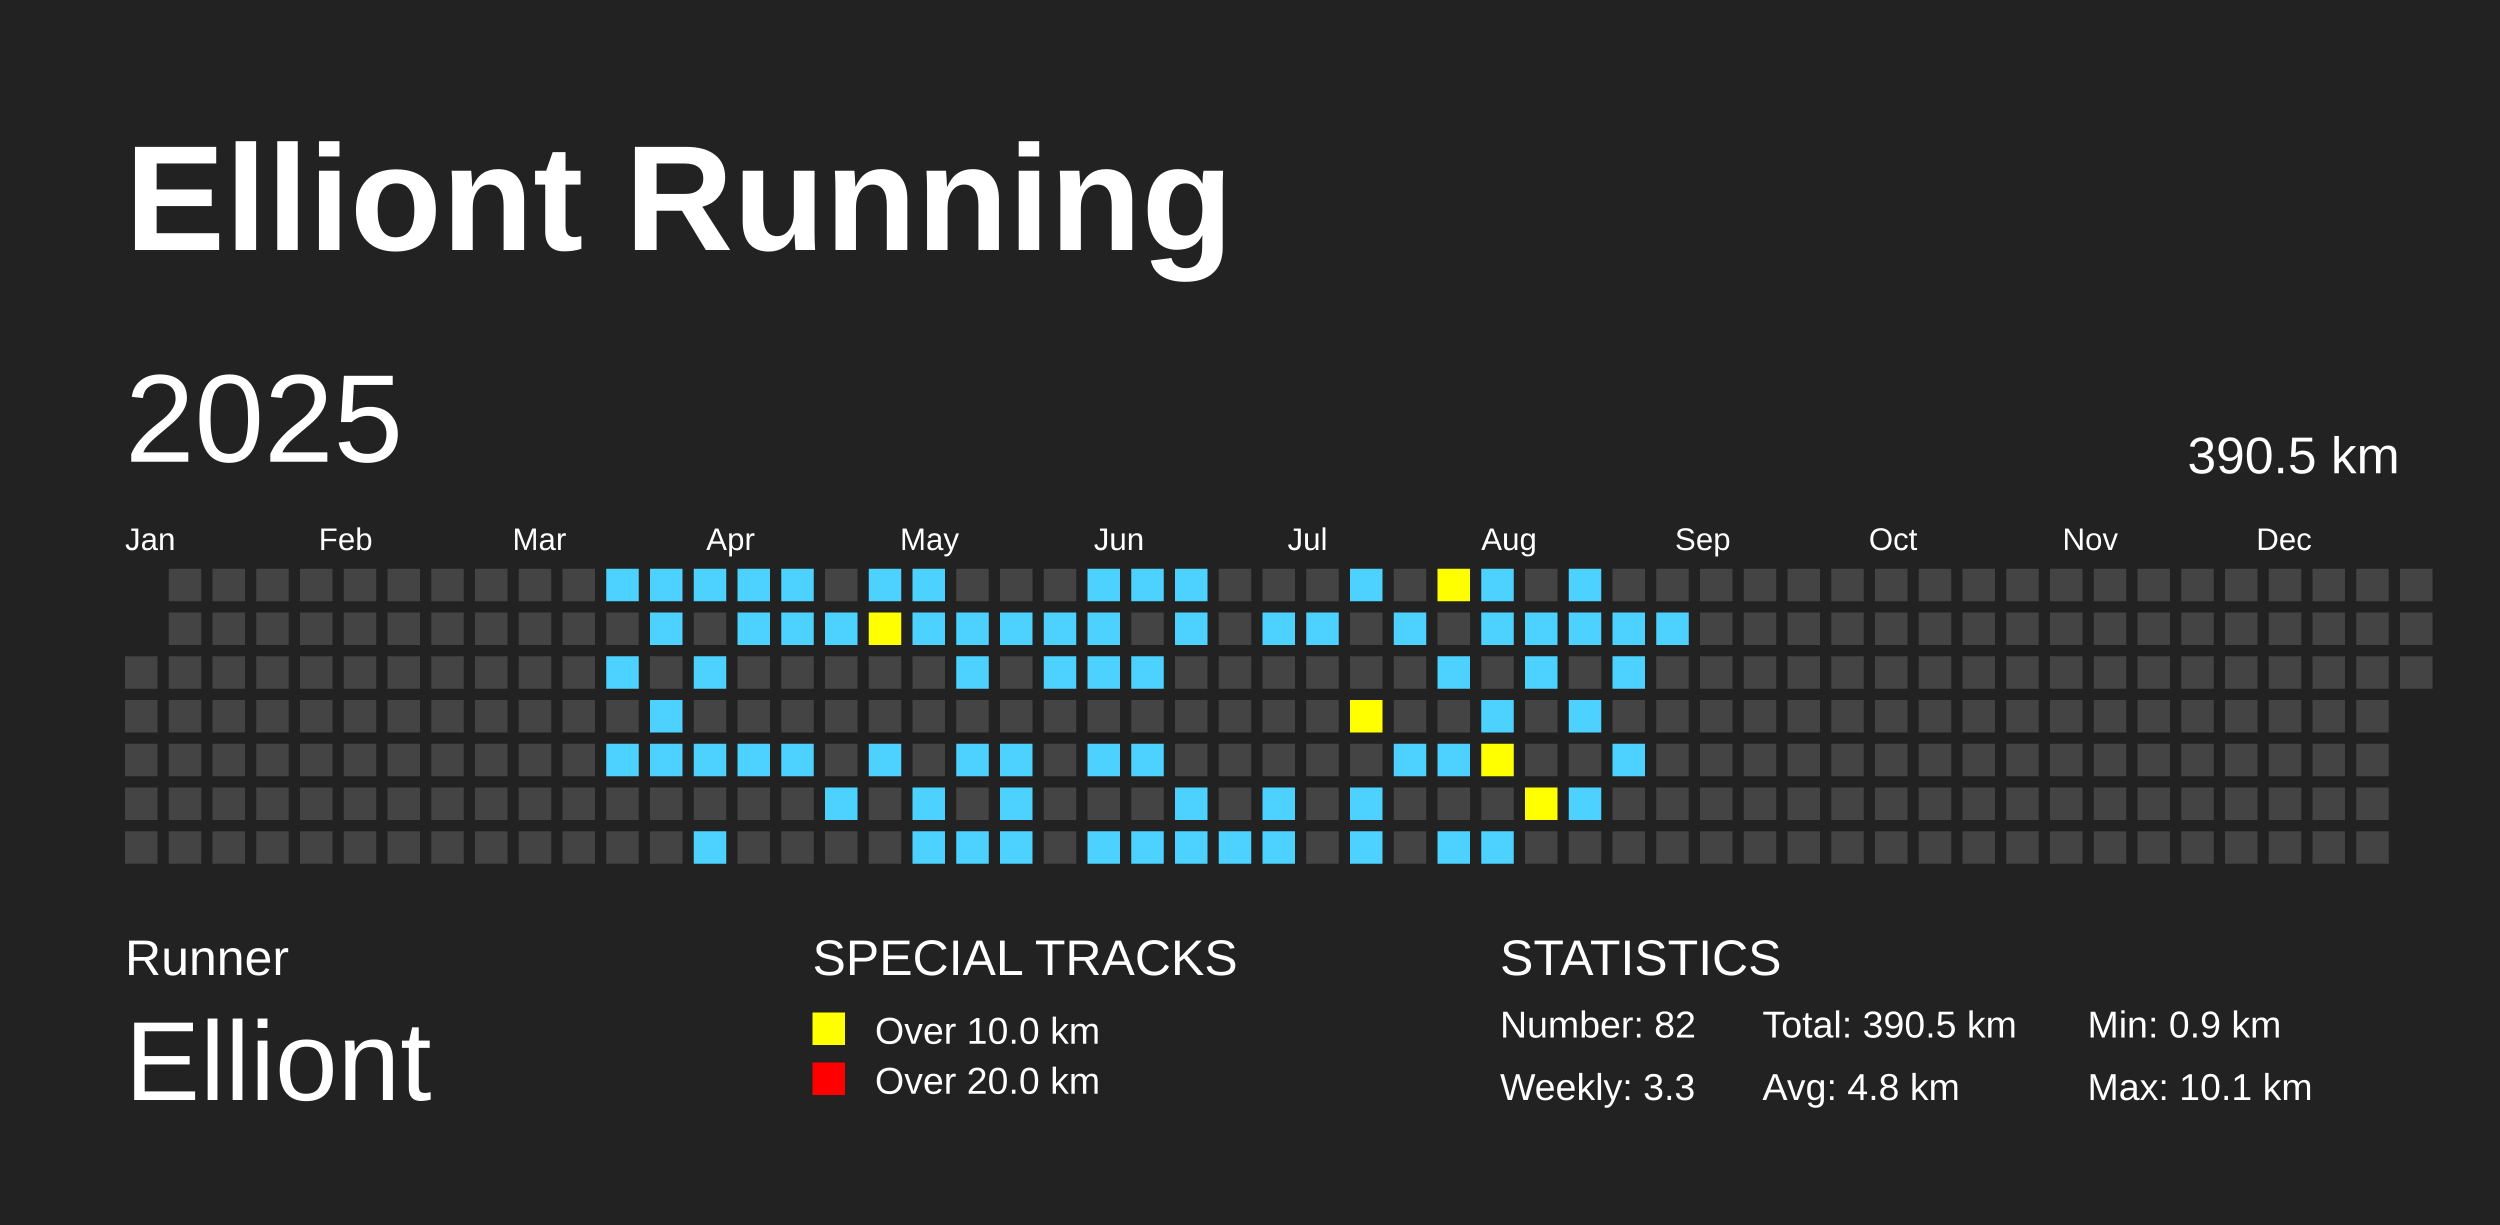
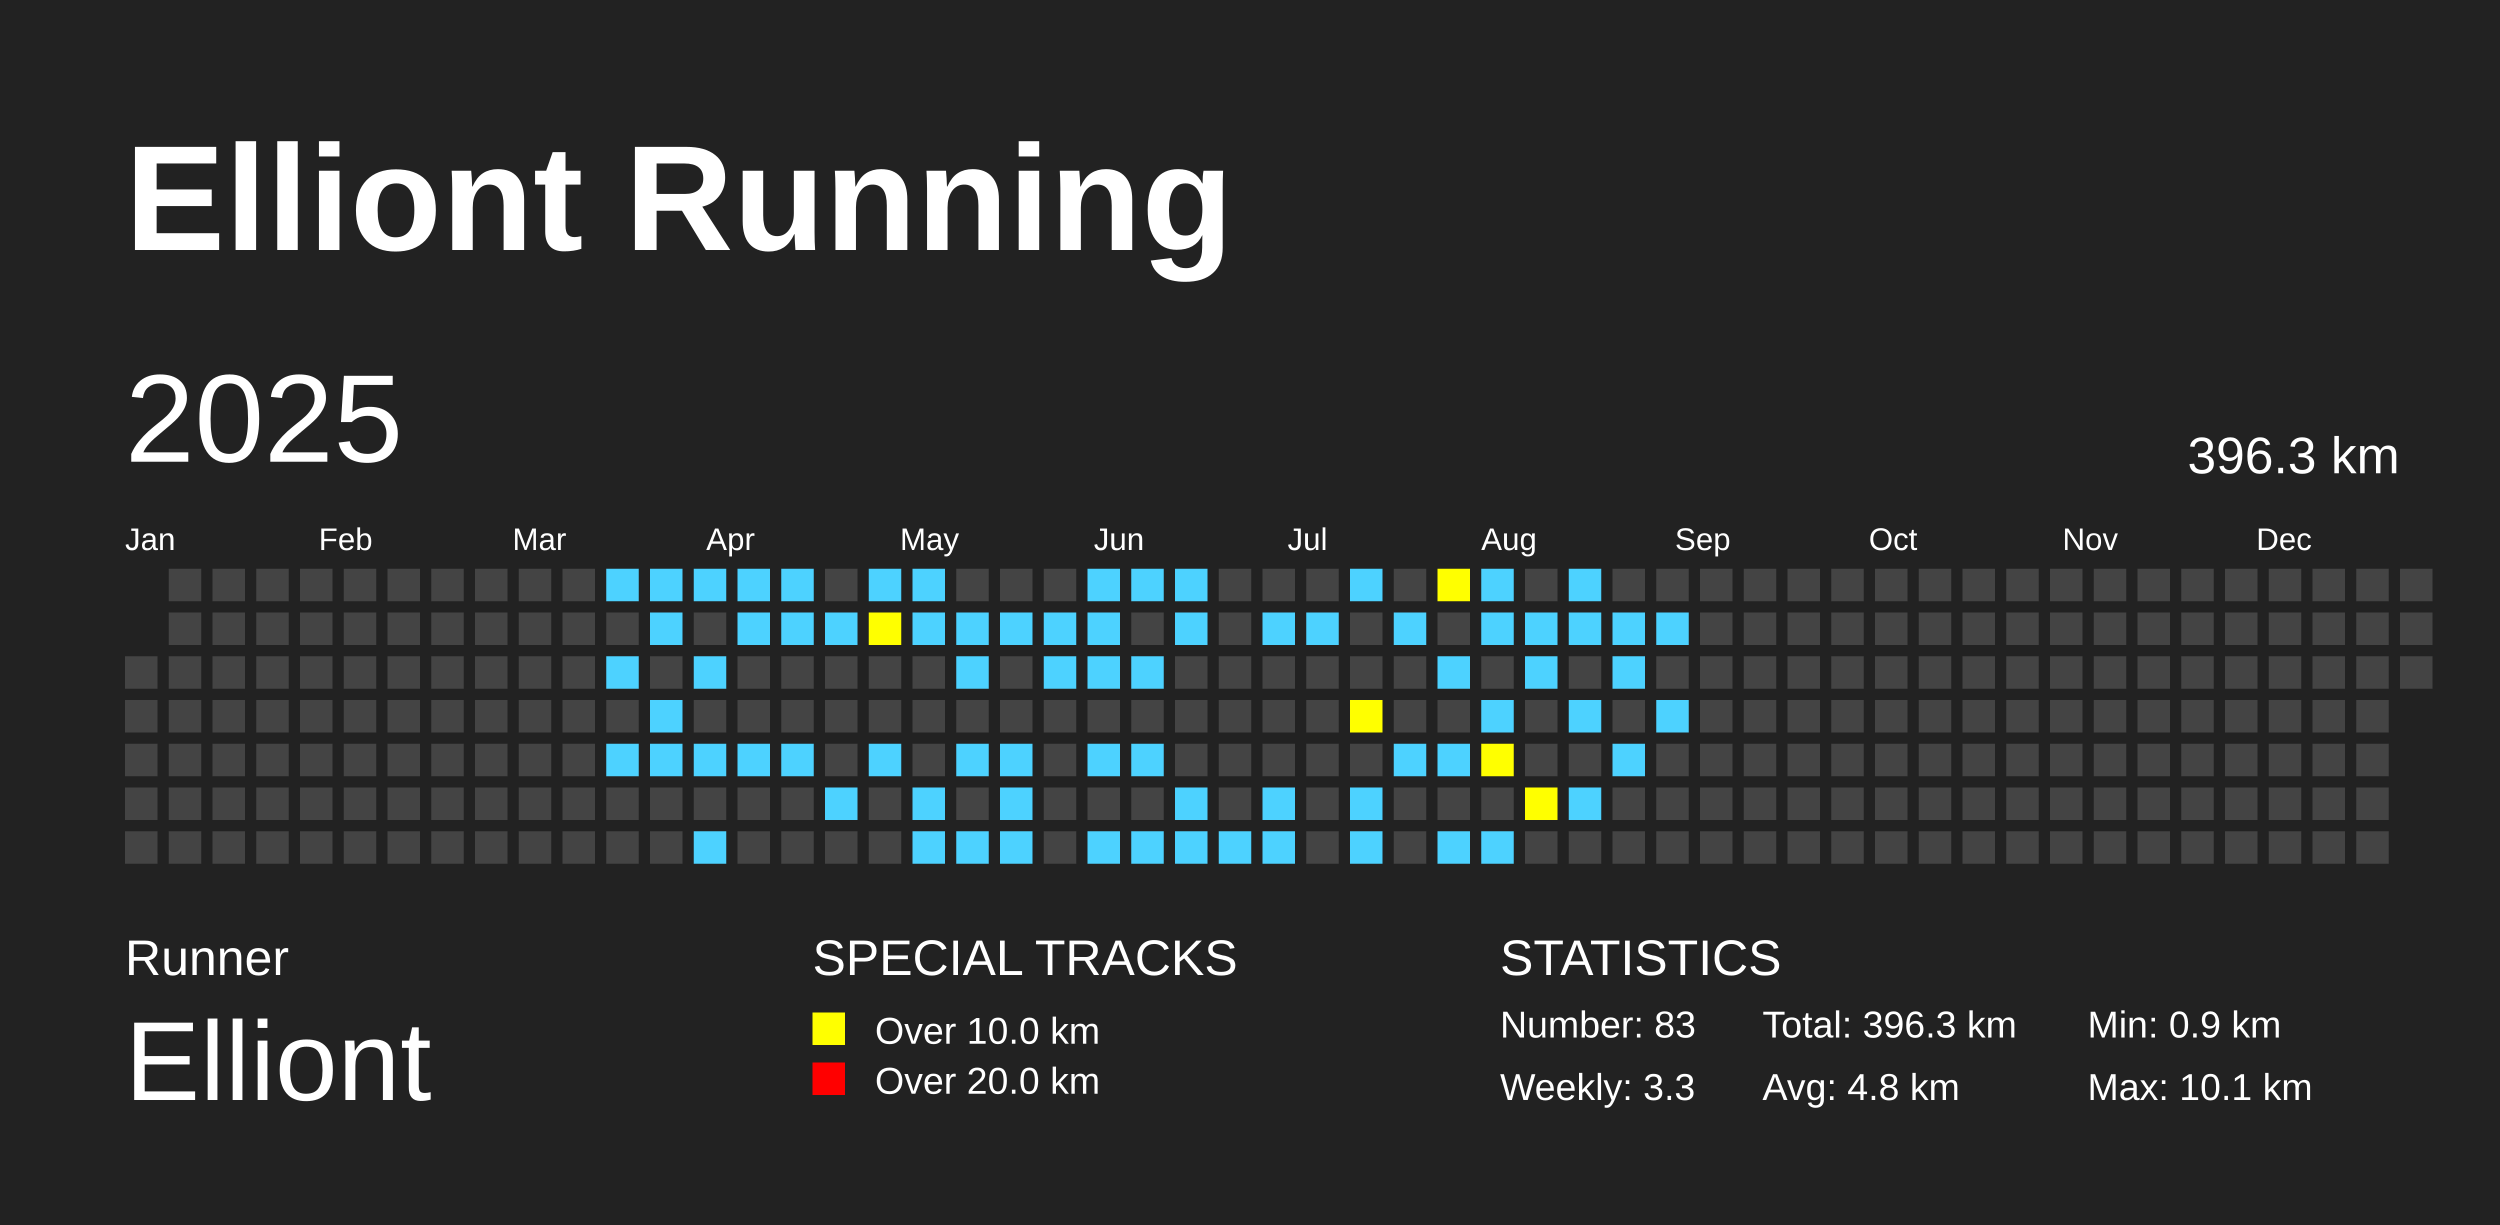
<svg xmlns="http://www.w3.org/2000/svg" baseProfile="full" height="98mm" version="1.1" viewBox="0,0,200,98" width="200mm">
  <defs />
  <rect fill="#222222" height="98" width="200" x="0" y="0" />
  <text fill="#FFFFFF" style="font-size:12px; font-family:Arial; font-weight:bold;" x="10" y="20">Elliont Running</text>
  <text fill="#FFFFFF" style="font-size:4px; font-family:Arial" x="10" y="78">Runner</text>
  <text fill="#FFFFFF" style="font-size:9px; font-family:Arial" x="10" y="88">Elliont</text>
  <text fill="#FFFFFF" style="font-size:4px; font-family:Arial" x="65" y="78">SPECIAL TRACKS</text>
  <rect fill="yellow" height="2.6" width="2.6" x="65" y="81" />
  <text fill="#FFFFFF" style="font-size:3px; font-family:Arial" x="70" y="83.5">Over 10.0 km</text>
  <rect fill="red" height="2.6" width="2.6" x="65" y="85" />
  <text fill="#FFFFFF" style="font-size:3px; font-family:Arial" x="70" y="87.5">Over 20.0 km</text>
  <text fill="#FFFFFF" style="font-size:4px; font-family:Arial" x="120" y="78">STATISTICS</text>
-   <text fill="#FFFFFF" style="font-size:3px; font-family:Arial" x="120" y="83">Number: 82</text>
+   <text fill="#FFFFFF" style="font-size:3px; font-family:Arial" x="120" y="83">Number: 83</text>
  <text fill="#FFFFFF" style="font-size:3px; font-family:Arial" x="120" y="88">Weekly: 3.3</text>
-   <text fill="#FFFFFF" style="font-size:3px; font-family:Arial" x="141" y="83">Total: 390.5 km</text>
+   <text fill="#FFFFFF" style="font-size:3px; font-family:Arial" x="141" y="83">Total: 396.3 km</text>
  <text fill="#FFFFFF" style="font-size:3px; font-family:Arial" x="141" y="88">Avg: 4.8 km</text>
  <text fill="#FFFFFF" style="font-size:3px; font-family:Arial" x="167" y="83">Min: 0.9 km</text>
  <text fill="#FFFFFF" style="font-size:3px; font-family:Arial" x="167" y="88">Max: 10.1 km</text>
  <text dominant-baseline="hanging" fill="#FFFFFF" style="font-size:10.0px; font-family:Arial;" x="10" y="30">2025</text>
-   <text dominant-baseline="hanging" fill="#FFFFFF" style="font-size:4.125px; font-family:Arial;" x="175" y="35">390.5 km</text>
+   <text dominant-baseline="hanging" fill="#FFFFFF" style="font-size:4.125px; font-family:Arial;" x="175" y="35">396.3 km</text>
  <text fill="#FFFFFF" style="font-size:2.5px; font-family:Arial" x="10.0" y="44">Jan</text>
  <text fill="#FFFFFF" style="font-size:2.5px; font-family:Arial" x="25.5" y="44">Feb</text>
  <text fill="#FFFFFF" style="font-size:2.5px; font-family:Arial" x="41.0" y="44">Mar</text>
  <text fill="#FFFFFF" style="font-size:2.5px; font-family:Arial" x="56.5" y="44">Apr</text>
  <text fill="#FFFFFF" style="font-size:2.5px; font-family:Arial" x="72.0" y="44">May</text>
  <text fill="#FFFFFF" style="font-size:2.5px; font-family:Arial" x="87.5" y="44">Jun</text>
  <text fill="#FFFFFF" style="font-size:2.5px; font-family:Arial" x="103.0" y="44">Jul</text>
  <text fill="#FFFFFF" style="font-size:2.5px; font-family:Arial" x="118.5" y="44">Aug</text>
  <text fill="#FFFFFF" style="font-size:2.5px; font-family:Arial" x="134.0" y="44">Sep</text>
  <text fill="#FFFFFF" style="font-size:2.5px; font-family:Arial" x="149.5" y="44">Oct</text>
  <text fill="#FFFFFF" style="font-size:2.5px; font-family:Arial" x="165.0" y="44">Nov</text>
  <text fill="#FFFFFF" style="font-size:2.5px; font-family:Arial" x="180.5" y="44">Dec</text>
  <rect fill="#444444" height="2.6" width="2.6" x="10.0" y="52.5" />
  <rect fill="#444444" height="2.6" width="2.6" x="10.0" y="56.0" />
  <rect fill="#444444" height="2.6" width="2.6" x="10.0" y="59.5" />
  <rect fill="#444444" height="2.6" width="2.6" x="10.0" y="63.0" />
  <rect fill="#444444" height="2.6" width="2.6" x="10.0" y="66.5" />
  <rect fill="#444444" height="2.6" width="2.6" x="13.5" y="45.5" />
  <rect fill="#444444" height="2.6" width="2.6" x="13.5" y="49.0" />
  <rect fill="#444444" height="2.6" width="2.6" x="13.5" y="52.5" />
  <rect fill="#444444" height="2.6" width="2.6" x="13.5" y="56.0" />
  <rect fill="#444444" height="2.6" width="2.6" x="13.5" y="59.5" />
  <rect fill="#444444" height="2.6" width="2.6" x="13.5" y="63.0" />
  <rect fill="#444444" height="2.6" width="2.6" x="13.5" y="66.5" />
  <rect fill="#444444" height="2.6" width="2.6" x="17.0" y="45.5" />
  <rect fill="#444444" height="2.6" width="2.6" x="17.0" y="49.0" />
  <rect fill="#444444" height="2.6" width="2.6" x="17.0" y="52.5" />
  <rect fill="#444444" height="2.6" width="2.6" x="17.0" y="56.0" />
  <rect fill="#444444" height="2.6" width="2.6" x="17.0" y="59.5" />
  <rect fill="#444444" height="2.6" width="2.6" x="17.0" y="63.0" />
  <rect fill="#444444" height="2.6" width="2.6" x="17.0" y="66.5" />
  <rect fill="#444444" height="2.6" width="2.6" x="20.5" y="45.5" />
  <rect fill="#444444" height="2.6" width="2.6" x="20.5" y="49.0" />
  <rect fill="#444444" height="2.6" width="2.6" x="20.5" y="52.5" />
  <rect fill="#444444" height="2.6" width="2.6" x="20.5" y="56.0" />
  <rect fill="#444444" height="2.6" width="2.6" x="20.5" y="59.5" />
  <rect fill="#444444" height="2.6" width="2.6" x="20.5" y="63.0" />
  <rect fill="#444444" height="2.6" width="2.6" x="20.5" y="66.5" />
  <rect fill="#444444" height="2.6" width="2.6" x="24.0" y="45.5" />
  <rect fill="#444444" height="2.6" width="2.6" x="24.0" y="49.0" />
  <rect fill="#444444" height="2.6" width="2.6" x="24.0" y="52.5" />
  <rect fill="#444444" height="2.6" width="2.6" x="24.0" y="56.0" />
  <rect fill="#444444" height="2.6" width="2.6" x="24.0" y="59.5" />
  <rect fill="#444444" height="2.6" width="2.6" x="24.0" y="63.0" />
  <rect fill="#444444" height="2.6" width="2.6" x="24.0" y="66.5" />
  <rect fill="#444444" height="2.6" width="2.6" x="27.5" y="45.5" />
  <rect fill="#444444" height="2.6" width="2.6" x="27.5" y="49.0" />
  <rect fill="#444444" height="2.6" width="2.6" x="27.5" y="52.5" />
  <rect fill="#444444" height="2.6" width="2.6" x="27.5" y="56.0" />
  <rect fill="#444444" height="2.6" width="2.6" x="27.5" y="59.5" />
  <rect fill="#444444" height="2.6" width="2.6" x="27.5" y="63.0" />
  <rect fill="#444444" height="2.6" width="2.6" x="27.5" y="66.5" />
  <rect fill="#444444" height="2.6" width="2.6" x="31.0" y="45.5" />
  <rect fill="#444444" height="2.6" width="2.6" x="31.0" y="49.0" />
  <rect fill="#444444" height="2.6" width="2.6" x="31.0" y="52.5" />
  <rect fill="#444444" height="2.6" width="2.6" x="31.0" y="56.0" />
  <rect fill="#444444" height="2.6" width="2.6" x="31.0" y="59.5" />
  <rect fill="#444444" height="2.6" width="2.6" x="31.0" y="63.0" />
  <rect fill="#444444" height="2.6" width="2.6" x="31.0" y="66.5" />
  <rect fill="#444444" height="2.6" width="2.6" x="34.5" y="45.5" />
  <rect fill="#444444" height="2.6" width="2.6" x="34.5" y="49.0" />
  <rect fill="#444444" height="2.6" width="2.6" x="34.5" y="52.5" />
  <rect fill="#444444" height="2.6" width="2.6" x="34.5" y="56.0" />
  <rect fill="#444444" height="2.6" width="2.6" x="34.5" y="59.5" />
  <rect fill="#444444" height="2.6" width="2.6" x="34.5" y="63.0" />
  <rect fill="#444444" height="2.6" width="2.6" x="34.5" y="66.5" />
  <rect fill="#444444" height="2.6" width="2.6" x="38.0" y="45.5" />
  <rect fill="#444444" height="2.6" width="2.6" x="38.0" y="49.0" />
  <rect fill="#444444" height="2.6" width="2.6" x="38.0" y="52.5" />
  <rect fill="#444444" height="2.6" width="2.6" x="38.0" y="56.0" />
  <rect fill="#444444" height="2.6" width="2.6" x="38.0" y="59.5" />
  <rect fill="#444444" height="2.6" width="2.6" x="38.0" y="63.0" />
  <rect fill="#444444" height="2.6" width="2.6" x="38.0" y="66.5" />
  <rect fill="#444444" height="2.6" width="2.6" x="41.5" y="45.5" />
  <rect fill="#444444" height="2.6" width="2.6" x="41.5" y="49.0" />
  <rect fill="#444444" height="2.6" width="2.6" x="41.5" y="52.5" />
  <rect fill="#444444" height="2.6" width="2.6" x="41.5" y="56.0" />
  <rect fill="#444444" height="2.6" width="2.6" x="41.5" y="59.5" />
  <rect fill="#444444" height="2.6" width="2.6" x="41.5" y="63.0" />
  <rect fill="#444444" height="2.6" width="2.6" x="41.5" y="66.5" />
  <rect fill="#444444" height="2.6" width="2.6" x="45.0" y="45.5" />
  <rect fill="#444444" height="2.6" width="2.6" x="45.0" y="49.0" />
  <rect fill="#444444" height="2.6" width="2.6" x="45.0" y="52.5" />
  <rect fill="#444444" height="2.6" width="2.6" x="45.0" y="56.0" />
  <rect fill="#444444" height="2.6" width="2.6" x="45.0" y="59.5" />
  <rect fill="#444444" height="2.6" width="2.6" x="45.0" y="63.0" />
  <rect fill="#444444" height="2.6" width="2.6" x="45.0" y="66.5" />
  <rect fill="#4DD2FF" height="2.6" width="2.6" x="48.5" y="45.5" />
  <rect fill="#444444" height="2.6" width="2.6" x="48.5" y="49.0" />
  <rect fill="#4DD2FF" height="2.6" width="2.6" x="48.5" y="52.5" />
  <rect fill="#444444" height="2.6" width="2.6" x="48.5" y="56.0" />
  <rect fill="#4DD2FF" height="2.6" width="2.6" x="48.5" y="59.5" />
  <rect fill="#444444" height="2.6" width="2.6" x="48.5" y="63.0" />
  <rect fill="#444444" height="2.6" width="2.6" x="48.5" y="66.5" />
  <rect fill="#4DD2FF" height="2.6" width="2.6" x="52.0" y="45.5" />
  <rect fill="#4DD2FF" height="2.6" width="2.6" x="52.0" y="49.0" />
  <rect fill="#444444" height="2.6" width="2.6" x="52.0" y="52.5" />
  <rect fill="#4DD2FF" height="2.6" width="2.6" x="52.0" y="56.0" />
  <rect fill="#4DD2FF" height="2.6" width="2.6" x="52.0" y="59.5" />
  <rect fill="#444444" height="2.6" width="2.6" x="52.0" y="63.0" />
  <rect fill="#444444" height="2.6" width="2.6" x="52.0" y="66.5" />
  <rect fill="#4DD2FF" height="2.6" width="2.6" x="55.5" y="45.5" />
  <rect fill="#444444" height="2.6" width="2.6" x="55.5" y="49.0" />
  <rect fill="#4DD2FF" height="2.6" width="2.6" x="55.5" y="52.5" />
  <rect fill="#444444" height="2.6" width="2.6" x="55.5" y="56.0" />
  <rect fill="#4DD2FF" height="2.6" width="2.6" x="55.5" y="59.5" />
  <rect fill="#444444" height="2.6" width="2.6" x="55.5" y="63.0" />
  <rect fill="#4DD2FF" height="2.6" width="2.6" x="55.5" y="66.5" />
  <rect fill="#4DD2FF" height="2.6" width="2.6" x="59.0" y="45.5" />
  <rect fill="#4DD2FF" height="2.6" width="2.6" x="59.0" y="49.0" />
  <rect fill="#444444" height="2.6" width="2.6" x="59.0" y="52.5" />
  <rect fill="#444444" height="2.6" width="2.6" x="59.0" y="56.0" />
  <rect fill="#4DD2FF" height="2.6" width="2.6" x="59.0" y="59.5" />
  <rect fill="#444444" height="2.6" width="2.6" x="59.0" y="63.0" />
  <rect fill="#444444" height="2.6" width="2.6" x="59.0" y="66.5" />
  <rect fill="#4DD2FF" height="2.6" width="2.6" x="62.5" y="45.5" />
  <rect fill="#4DD2FF" height="2.6" width="2.6" x="62.5" y="49.0" />
  <rect fill="#444444" height="2.6" width="2.6" x="62.5" y="52.5" />
  <rect fill="#444444" height="2.6" width="2.6" x="62.5" y="56.0" />
  <rect fill="#4DD2FF" height="2.6" width="2.6" x="62.5" y="59.5" />
  <rect fill="#444444" height="2.6" width="2.6" x="62.5" y="63.0" />
  <rect fill="#444444" height="2.6" width="2.6" x="62.5" y="66.5" />
  <rect fill="#444444" height="2.6" width="2.6" x="66.0" y="45.5" />
  <rect fill="#4DD2FF" height="2.6" width="2.6" x="66.0" y="49.0" />
  <rect fill="#444444" height="2.6" width="2.6" x="66.0" y="52.5" />
  <rect fill="#444444" height="2.6" width="2.6" x="66.0" y="56.0" />
  <rect fill="#444444" height="2.6" width="2.6" x="66.0" y="59.5" />
  <rect fill="#4DD2FF" height="2.6" width="2.6" x="66.0" y="63.0" />
  <rect fill="#444444" height="2.6" width="2.6" x="66.0" y="66.5" />
  <rect fill="#4DD2FF" height="2.6" width="2.6" x="69.5" y="45.5" />
  <rect fill="yellow" height="2.6" width="2.6" x="69.5" y="49.0" />
  <rect fill="#444444" height="2.6" width="2.6" x="69.5" y="52.5" />
  <rect fill="#444444" height="2.6" width="2.6" x="69.5" y="56.0" />
  <rect fill="#4DD2FF" height="2.6" width="2.6" x="69.5" y="59.5" />
  <rect fill="#444444" height="2.6" width="2.6" x="69.5" y="63.0" />
  <rect fill="#444444" height="2.6" width="2.6" x="69.5" y="66.5" />
  <rect fill="#4DD2FF" height="2.6" width="2.6" x="73.0" y="45.5" />
  <rect fill="#4DD2FF" height="2.6" width="2.6" x="73.0" y="49.0" />
  <rect fill="#444444" height="2.6" width="2.6" x="73.0" y="52.5" />
  <rect fill="#444444" height="2.6" width="2.6" x="73.0" y="56.0" />
  <rect fill="#444444" height="2.6" width="2.6" x="73.0" y="59.5" />
  <rect fill="#4DD2FF" height="2.6" width="2.6" x="73.0" y="63.0" />
  <rect fill="#4DD2FF" height="2.6" width="2.6" x="73.0" y="66.5" />
  <rect fill="#444444" height="2.6" width="2.6" x="76.5" y="45.5" />
  <rect fill="#4DD2FF" height="2.6" width="2.6" x="76.5" y="49.0" />
  <rect fill="#4DD2FF" height="2.6" width="2.6" x="76.5" y="52.5" />
  <rect fill="#444444" height="2.6" width="2.6" x="76.5" y="56.0" />
  <rect fill="#4DD2FF" height="2.6" width="2.6" x="76.5" y="59.5" />
  <rect fill="#444444" height="2.6" width="2.6" x="76.5" y="63.0" />
  <rect fill="#4DD2FF" height="2.6" width="2.6" x="76.5" y="66.5" />
  <rect fill="#444444" height="2.6" width="2.6" x="80.0" y="45.5" />
  <rect fill="#4DD2FF" height="2.6" width="2.6" x="80.0" y="49.0" />
  <rect fill="#444444" height="2.6" width="2.6" x="80.0" y="52.5" />
  <rect fill="#444444" height="2.6" width="2.6" x="80.0" y="56.0" />
  <rect fill="#4DD2FF" height="2.6" width="2.6" x="80.0" y="59.5" />
  <rect fill="#4DD2FF" height="2.6" width="2.6" x="80.0" y="63.0" />
  <rect fill="#4DD2FF" height="2.6" width="2.6" x="80.0" y="66.5" />
  <rect fill="#444444" height="2.6" width="2.6" x="83.5" y="45.5" />
  <rect fill="#4DD2FF" height="2.6" width="2.6" x="83.5" y="49.0" />
  <rect fill="#4DD2FF" height="2.6" width="2.6" x="83.5" y="52.5" />
  <rect fill="#444444" height="2.6" width="2.6" x="83.5" y="56.0" />
  <rect fill="#444444" height="2.6" width="2.6" x="83.5" y="59.5" />
  <rect fill="#444444" height="2.6" width="2.6" x="83.5" y="63.0" />
  <rect fill="#444444" height="2.6" width="2.6" x="83.5" y="66.5" />
  <rect fill="#4DD2FF" height="2.6" width="2.6" x="87.0" y="45.5" />
  <rect fill="#4DD2FF" height="2.6" width="2.6" x="87.0" y="49.0" />
  <rect fill="#4DD2FF" height="2.6" width="2.6" x="87.0" y="52.5" />
  <rect fill="#444444" height="2.6" width="2.6" x="87.0" y="56.0" />
  <rect fill="#4DD2FF" height="2.6" width="2.6" x="87.0" y="59.5" />
  <rect fill="#444444" height="2.6" width="2.6" x="87.0" y="63.0" />
  <rect fill="#4DD2FF" height="2.6" width="2.6" x="87.0" y="66.5" />
  <rect fill="#4DD2FF" height="2.6" width="2.6" x="90.5" y="45.5" />
  <rect fill="#444444" height="2.6" width="2.6" x="90.5" y="49.0" />
  <rect fill="#4DD2FF" height="2.6" width="2.6" x="90.5" y="52.5" />
  <rect fill="#444444" height="2.6" width="2.6" x="90.5" y="56.0" />
  <rect fill="#4DD2FF" height="2.6" width="2.6" x="90.5" y="59.5" />
  <rect fill="#444444" height="2.6" width="2.6" x="90.5" y="63.0" />
  <rect fill="#4DD2FF" height="2.6" width="2.6" x="90.5" y="66.5" />
  <rect fill="#4DD2FF" height="2.6" width="2.6" x="94.0" y="45.5" />
  <rect fill="#4DD2FF" height="2.6" width="2.6" x="94.0" y="49.0" />
  <rect fill="#444444" height="2.6" width="2.6" x="94.0" y="52.5" />
  <rect fill="#444444" height="2.6" width="2.6" x="94.0" y="56.0" />
  <rect fill="#444444" height="2.6" width="2.6" x="94.0" y="59.5" />
  <rect fill="#4DD2FF" height="2.6" width="2.6" x="94.0" y="63.0" />
  <rect fill="#4DD2FF" height="2.6" width="2.6" x="94.0" y="66.5" />
  <rect fill="#444444" height="2.6" width="2.6" x="97.5" y="45.5" />
  <rect fill="#444444" height="2.6" width="2.6" x="97.5" y="49.0" />
  <rect fill="#444444" height="2.6" width="2.6" x="97.5" y="52.5" />
  <rect fill="#444444" height="2.6" width="2.6" x="97.5" y="56.0" />
  <rect fill="#444444" height="2.6" width="2.6" x="97.5" y="59.5" />
  <rect fill="#444444" height="2.6" width="2.6" x="97.5" y="63.0" />
  <rect fill="#4DD2FF" height="2.6" width="2.6" x="97.5" y="66.5" />
  <rect fill="#444444" height="2.6" width="2.6" x="101.0" y="45.5" />
  <rect fill="#4DD2FF" height="2.6" width="2.6" x="101.0" y="49.0" />
  <rect fill="#444444" height="2.6" width="2.6" x="101.0" y="52.5" />
  <rect fill="#444444" height="2.6" width="2.6" x="101.0" y="56.0" />
  <rect fill="#444444" height="2.6" width="2.6" x="101.0" y="59.5" />
  <rect fill="#4DD2FF" height="2.6" width="2.6" x="101.0" y="63.0" />
  <rect fill="#4DD2FF" height="2.6" width="2.6" x="101.0" y="66.5" />
  <rect fill="#444444" height="2.6" width="2.6" x="104.5" y="45.5" />
  <rect fill="#4DD2FF" height="2.6" width="2.6" x="104.5" y="49.0" />
  <rect fill="#444444" height="2.6" width="2.6" x="104.5" y="52.5" />
  <rect fill="#444444" height="2.6" width="2.6" x="104.5" y="56.0" />
  <rect fill="#444444" height="2.6" width="2.6" x="104.5" y="59.5" />
  <rect fill="#444444" height="2.6" width="2.6" x="104.5" y="63.0" />
  <rect fill="#444444" height="2.6" width="2.6" x="104.5" y="66.5" />
  <rect fill="#4DD2FF" height="2.6" width="2.6" x="108.0" y="45.5" />
  <rect fill="#444444" height="2.6" width="2.6" x="108.0" y="49.0" />
  <rect fill="#444444" height="2.6" width="2.6" x="108.0" y="52.5" />
  <rect fill="yellow" height="2.6" width="2.6" x="108.0" y="56.0" />
  <rect fill="#444444" height="2.6" width="2.6" x="108.0" y="59.5" />
  <rect fill="#4DD2FF" height="2.6" width="2.6" x="108.0" y="63.0" />
  <rect fill="#4DD2FF" height="2.6" width="2.6" x="108.0" y="66.5" />
  <rect fill="#444444" height="2.6" width="2.6" x="111.5" y="45.5" />
  <rect fill="#4DD2FF" height="2.6" width="2.6" x="111.5" y="49.0" />
  <rect fill="#444444" height="2.6" width="2.6" x="111.5" y="52.5" />
  <rect fill="#444444" height="2.6" width="2.6" x="111.5" y="56.0" />
  <rect fill="#4DD2FF" height="2.6" width="2.6" x="111.5" y="59.5" />
  <rect fill="#444444" height="2.6" width="2.6" x="111.5" y="63.0" />
  <rect fill="#444444" height="2.6" width="2.6" x="111.5" y="66.5" />
  <rect fill="yellow" height="2.6" width="2.6" x="115.0" y="45.5" />
  <rect fill="#444444" height="2.6" width="2.6" x="115.0" y="49.0" />
  <rect fill="#4DD2FF" height="2.6" width="2.6" x="115.0" y="52.5" />
  <rect fill="#444444" height="2.6" width="2.6" x="115.0" y="56.0" />
  <rect fill="#4DD2FF" height="2.6" width="2.6" x="115.0" y="59.5" />
  <rect fill="#444444" height="2.6" width="2.6" x="115.0" y="63.0" />
  <rect fill="#4DD2FF" height="2.6" width="2.6" x="115.0" y="66.5" />
  <rect fill="#4DD2FF" height="2.6" width="2.6" x="118.5" y="45.5" />
  <rect fill="#4DD2FF" height="2.6" width="2.6" x="118.5" y="49.0" />
  <rect fill="#444444" height="2.6" width="2.6" x="118.5" y="52.5" />
  <rect fill="#4DD2FF" height="2.6" width="2.6" x="118.5" y="56.0" />
  <rect fill="yellow" height="2.6" width="2.6" x="118.5" y="59.5" />
  <rect fill="#444444" height="2.6" width="2.6" x="118.5" y="63.0" />
  <rect fill="#4DD2FF" height="2.6" width="2.6" x="118.5" y="66.5" />
  <rect fill="#444444" height="2.6" width="2.6" x="122.0" y="45.5" />
  <rect fill="#4DD2FF" height="2.6" width="2.6" x="122.0" y="49.0" />
  <rect fill="#4DD2FF" height="2.6" width="2.6" x="122.0" y="52.5" />
  <rect fill="#444444" height="2.6" width="2.6" x="122.0" y="56.0" />
  <rect fill="#444444" height="2.6" width="2.6" x="122.0" y="59.5" />
  <rect fill="yellow" height="2.6" width="2.6" x="122.0" y="63.0" />
  <rect fill="#444444" height="2.6" width="2.6" x="122.0" y="66.5" />
  <rect fill="#4DD2FF" height="2.6" width="2.6" x="125.5" y="45.5" />
  <rect fill="#4DD2FF" height="2.6" width="2.6" x="125.5" y="49.0" />
  <rect fill="#444444" height="2.6" width="2.6" x="125.5" y="52.5" />
  <rect fill="#4DD2FF" height="2.6" width="2.6" x="125.5" y="56.0" />
  <rect fill="#444444" height="2.6" width="2.6" x="125.5" y="59.5" />
  <rect fill="#4DD2FF" height="2.6" width="2.6" x="125.5" y="63.0" />
  <rect fill="#444444" height="2.6" width="2.6" x="125.5" y="66.5" />
  <rect fill="#444444" height="2.6" width="2.6" x="129.0" y="45.5" />
  <rect fill="#4DD2FF" height="2.6" width="2.6" x="129.0" y="49.0" />
  <rect fill="#4DD2FF" height="2.6" width="2.6" x="129.0" y="52.5" />
  <rect fill="#444444" height="2.6" width="2.6" x="129.0" y="56.0" />
  <rect fill="#4DD2FF" height="2.6" width="2.6" x="129.0" y="59.5" />
  <rect fill="#444444" height="2.6" width="2.6" x="129.0" y="63.0" />
  <rect fill="#444444" height="2.6" width="2.6" x="129.0" y="66.5" />
  <rect fill="#444444" height="2.6" width="2.6" x="132.5" y="45.5" />
  <rect fill="#4DD2FF" height="2.6" width="2.6" x="132.5" y="49.0" />
  <rect fill="#444444" height="2.6" width="2.6" x="132.5" y="52.5" />
-   <rect fill="#444444" height="2.6" width="2.6" x="132.5" y="56.0" />
+   <rect fill="#4DD2FF" height="2.6" width="2.6" x="132.5" y="56.0" />
  <rect fill="#444444" height="2.6" width="2.6" x="132.5" y="59.5" />
  <rect fill="#444444" height="2.6" width="2.6" x="132.5" y="63.0" />
  <rect fill="#444444" height="2.6" width="2.6" x="132.5" y="66.5" />
  <rect fill="#444444" height="2.6" width="2.6" x="136.0" y="45.5" />
  <rect fill="#444444" height="2.6" width="2.6" x="136.0" y="49.0" />
  <rect fill="#444444" height="2.6" width="2.6" x="136.0" y="52.5" />
  <rect fill="#444444" height="2.6" width="2.6" x="136.0" y="56.0" />
  <rect fill="#444444" height="2.6" width="2.6" x="136.0" y="59.5" />
  <rect fill="#444444" height="2.6" width="2.6" x="136.0" y="63.0" />
  <rect fill="#444444" height="2.6" width="2.6" x="136.0" y="66.5" />
  <rect fill="#444444" height="2.6" width="2.6" x="139.5" y="45.5" />
  <rect fill="#444444" height="2.6" width="2.6" x="139.5" y="49.0" />
  <rect fill="#444444" height="2.6" width="2.6" x="139.5" y="52.5" />
  <rect fill="#444444" height="2.6" width="2.6" x="139.5" y="56.0" />
  <rect fill="#444444" height="2.6" width="2.6" x="139.5" y="59.5" />
  <rect fill="#444444" height="2.6" width="2.6" x="139.5" y="63.0" />
  <rect fill="#444444" height="2.6" width="2.6" x="139.5" y="66.5" />
  <rect fill="#444444" height="2.6" width="2.6" x="143.0" y="45.5" />
  <rect fill="#444444" height="2.6" width="2.6" x="143.0" y="49.0" />
  <rect fill="#444444" height="2.6" width="2.6" x="143.0" y="52.5" />
  <rect fill="#444444" height="2.6" width="2.6" x="143.0" y="56.0" />
  <rect fill="#444444" height="2.6" width="2.6" x="143.0" y="59.5" />
  <rect fill="#444444" height="2.6" width="2.6" x="143.0" y="63.0" />
  <rect fill="#444444" height="2.6" width="2.6" x="143.0" y="66.5" />
  <rect fill="#444444" height="2.6" width="2.6" x="146.5" y="45.5" />
  <rect fill="#444444" height="2.6" width="2.6" x="146.5" y="49.0" />
  <rect fill="#444444" height="2.6" width="2.6" x="146.5" y="52.5" />
  <rect fill="#444444" height="2.6" width="2.6" x="146.5" y="56.0" />
  <rect fill="#444444" height="2.6" width="2.6" x="146.5" y="59.5" />
  <rect fill="#444444" height="2.6" width="2.6" x="146.5" y="63.0" />
  <rect fill="#444444" height="2.6" width="2.6" x="146.5" y="66.5" />
  <rect fill="#444444" height="2.6" width="2.6" x="150.0" y="45.5" />
  <rect fill="#444444" height="2.6" width="2.6" x="150.0" y="49.0" />
  <rect fill="#444444" height="2.6" width="2.6" x="150.0" y="52.5" />
  <rect fill="#444444" height="2.6" width="2.6" x="150.0" y="56.0" />
  <rect fill="#444444" height="2.6" width="2.6" x="150.0" y="59.5" />
  <rect fill="#444444" height="2.6" width="2.6" x="150.0" y="63.0" />
  <rect fill="#444444" height="2.6" width="2.6" x="150.0" y="66.5" />
  <rect fill="#444444" height="2.6" width="2.6" x="153.5" y="45.5" />
  <rect fill="#444444" height="2.6" width="2.6" x="153.5" y="49.0" />
  <rect fill="#444444" height="2.6" width="2.6" x="153.5" y="52.5" />
  <rect fill="#444444" height="2.6" width="2.6" x="153.5" y="56.0" />
  <rect fill="#444444" height="2.6" width="2.6" x="153.5" y="59.5" />
  <rect fill="#444444" height="2.6" width="2.6" x="153.5" y="63.0" />
  <rect fill="#444444" height="2.6" width="2.6" x="153.5" y="66.5" />
  <rect fill="#444444" height="2.6" width="2.6" x="157.0" y="45.5" />
  <rect fill="#444444" height="2.6" width="2.6" x="157.0" y="49.0" />
  <rect fill="#444444" height="2.6" width="2.6" x="157.0" y="52.5" />
  <rect fill="#444444" height="2.6" width="2.6" x="157.0" y="56.0" />
  <rect fill="#444444" height="2.6" width="2.6" x="157.0" y="59.5" />
  <rect fill="#444444" height="2.6" width="2.6" x="157.0" y="63.0" />
  <rect fill="#444444" height="2.6" width="2.6" x="157.0" y="66.5" />
  <rect fill="#444444" height="2.6" width="2.6" x="160.5" y="45.5" />
  <rect fill="#444444" height="2.6" width="2.6" x="160.5" y="49.0" />
  <rect fill="#444444" height="2.6" width="2.6" x="160.5" y="52.5" />
  <rect fill="#444444" height="2.6" width="2.6" x="160.5" y="56.0" />
  <rect fill="#444444" height="2.6" width="2.6" x="160.5" y="59.5" />
  <rect fill="#444444" height="2.6" width="2.6" x="160.5" y="63.0" />
  <rect fill="#444444" height="2.6" width="2.6" x="160.5" y="66.5" />
  <rect fill="#444444" height="2.6" width="2.6" x="164.0" y="45.5" />
  <rect fill="#444444" height="2.6" width="2.6" x="164.0" y="49.0" />
  <rect fill="#444444" height="2.6" width="2.6" x="164.0" y="52.5" />
  <rect fill="#444444" height="2.6" width="2.6" x="164.0" y="56.0" />
  <rect fill="#444444" height="2.6" width="2.6" x="164.0" y="59.5" />
  <rect fill="#444444" height="2.6" width="2.6" x="164.0" y="63.0" />
  <rect fill="#444444" height="2.6" width="2.6" x="164.0" y="66.5" />
  <rect fill="#444444" height="2.6" width="2.6" x="167.5" y="45.5" />
  <rect fill="#444444" height="2.6" width="2.6" x="167.5" y="49.0" />
  <rect fill="#444444" height="2.6" width="2.6" x="167.5" y="52.5" />
  <rect fill="#444444" height="2.6" width="2.6" x="167.5" y="56.0" />
  <rect fill="#444444" height="2.6" width="2.6" x="167.5" y="59.5" />
  <rect fill="#444444" height="2.6" width="2.6" x="167.5" y="63.0" />
  <rect fill="#444444" height="2.6" width="2.6" x="167.5" y="66.5" />
  <rect fill="#444444" height="2.6" width="2.6" x="171.0" y="45.5" />
  <rect fill="#444444" height="2.6" width="2.6" x="171.0" y="49.0" />
  <rect fill="#444444" height="2.6" width="2.6" x="171.0" y="52.5" />
  <rect fill="#444444" height="2.6" width="2.6" x="171.0" y="56.0" />
  <rect fill="#444444" height="2.6" width="2.6" x="171.0" y="59.5" />
  <rect fill="#444444" height="2.6" width="2.6" x="171.0" y="63.0" />
  <rect fill="#444444" height="2.6" width="2.6" x="171.0" y="66.5" />
  <rect fill="#444444" height="2.6" width="2.6" x="174.5" y="45.5" />
  <rect fill="#444444" height="2.6" width="2.6" x="174.5" y="49.0" />
  <rect fill="#444444" height="2.6" width="2.6" x="174.5" y="52.5" />
  <rect fill="#444444" height="2.6" width="2.6" x="174.5" y="56.0" />
  <rect fill="#444444" height="2.6" width="2.6" x="174.5" y="59.5" />
  <rect fill="#444444" height="2.6" width="2.6" x="174.5" y="63.0" />
  <rect fill="#444444" height="2.6" width="2.6" x="174.5" y="66.5" />
  <rect fill="#444444" height="2.6" width="2.6" x="178.0" y="45.5" />
  <rect fill="#444444" height="2.6" width="2.6" x="178.0" y="49.0" />
  <rect fill="#444444" height="2.6" width="2.6" x="178.0" y="52.5" />
  <rect fill="#444444" height="2.6" width="2.6" x="178.0" y="56.0" />
  <rect fill="#444444" height="2.6" width="2.6" x="178.0" y="59.5" />
  <rect fill="#444444" height="2.6" width="2.6" x="178.0" y="63.0" />
  <rect fill="#444444" height="2.6" width="2.6" x="178.0" y="66.5" />
  <rect fill="#444444" height="2.6" width="2.6" x="181.5" y="45.5" />
  <rect fill="#444444" height="2.6" width="2.6" x="181.5" y="49.0" />
  <rect fill="#444444" height="2.6" width="2.6" x="181.5" y="52.5" />
  <rect fill="#444444" height="2.6" width="2.6" x="181.5" y="56.0" />
  <rect fill="#444444" height="2.6" width="2.6" x="181.5" y="59.5" />
  <rect fill="#444444" height="2.6" width="2.6" x="181.5" y="63.0" />
  <rect fill="#444444" height="2.6" width="2.6" x="181.5" y="66.5" />
  <rect fill="#444444" height="2.6" width="2.6" x="185.0" y="45.5" />
  <rect fill="#444444" height="2.6" width="2.6" x="185.0" y="49.0" />
  <rect fill="#444444" height="2.6" width="2.6" x="185.0" y="52.5" />
  <rect fill="#444444" height="2.6" width="2.6" x="185.0" y="56.0" />
  <rect fill="#444444" height="2.6" width="2.6" x="185.0" y="59.5" />
  <rect fill="#444444" height="2.6" width="2.6" x="185.0" y="63.0" />
  <rect fill="#444444" height="2.6" width="2.6" x="185.0" y="66.5" />
  <rect fill="#444444" height="2.6" width="2.6" x="188.5" y="45.5" />
  <rect fill="#444444" height="2.6" width="2.6" x="188.5" y="49.0" />
  <rect fill="#444444" height="2.6" width="2.6" x="188.5" y="52.5" />
  <rect fill="#444444" height="2.6" width="2.6" x="188.5" y="56.0" />
  <rect fill="#444444" height="2.6" width="2.6" x="188.5" y="59.5" />
  <rect fill="#444444" height="2.6" width="2.6" x="188.5" y="63.0" />
  <rect fill="#444444" height="2.6" width="2.6" x="188.5" y="66.5" />
  <rect fill="#444444" height="2.6" width="2.6" x="192.0" y="45.5" />
  <rect fill="#444444" height="2.6" width="2.6" x="192.0" y="49.0" />
  <rect fill="#444444" height="2.6" width="2.6" x="192.0" y="52.5" />
</svg>
